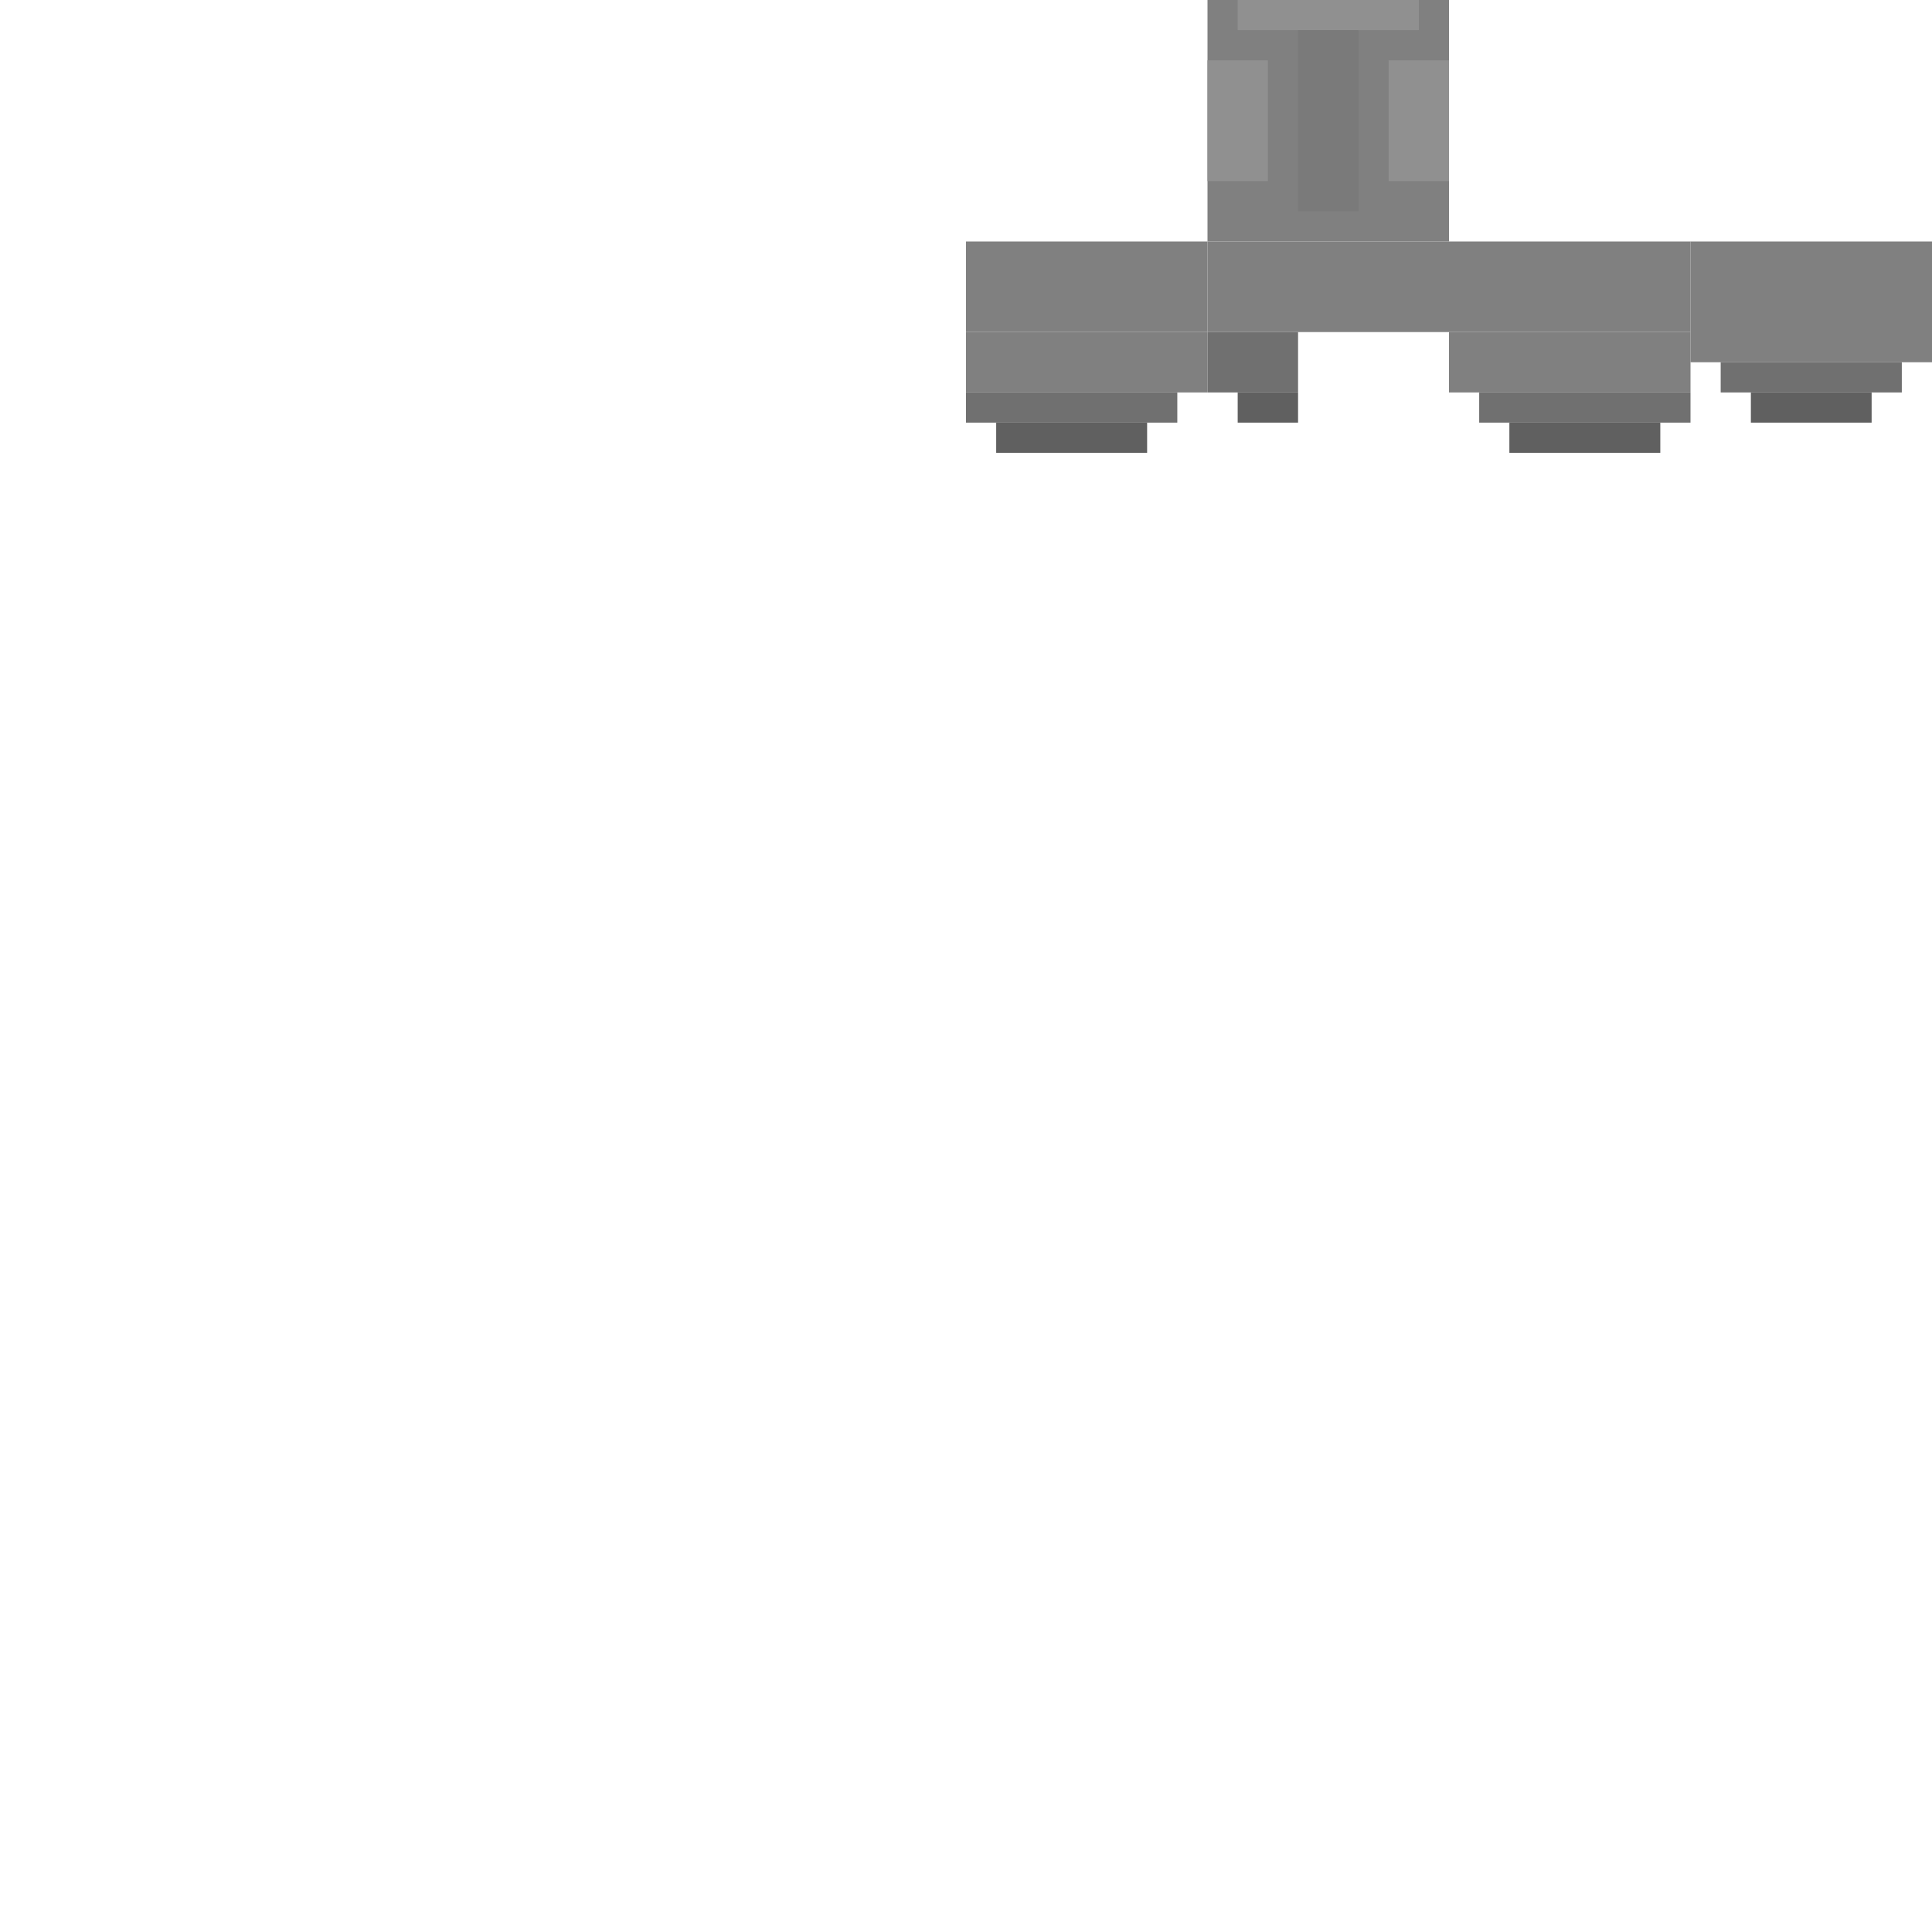
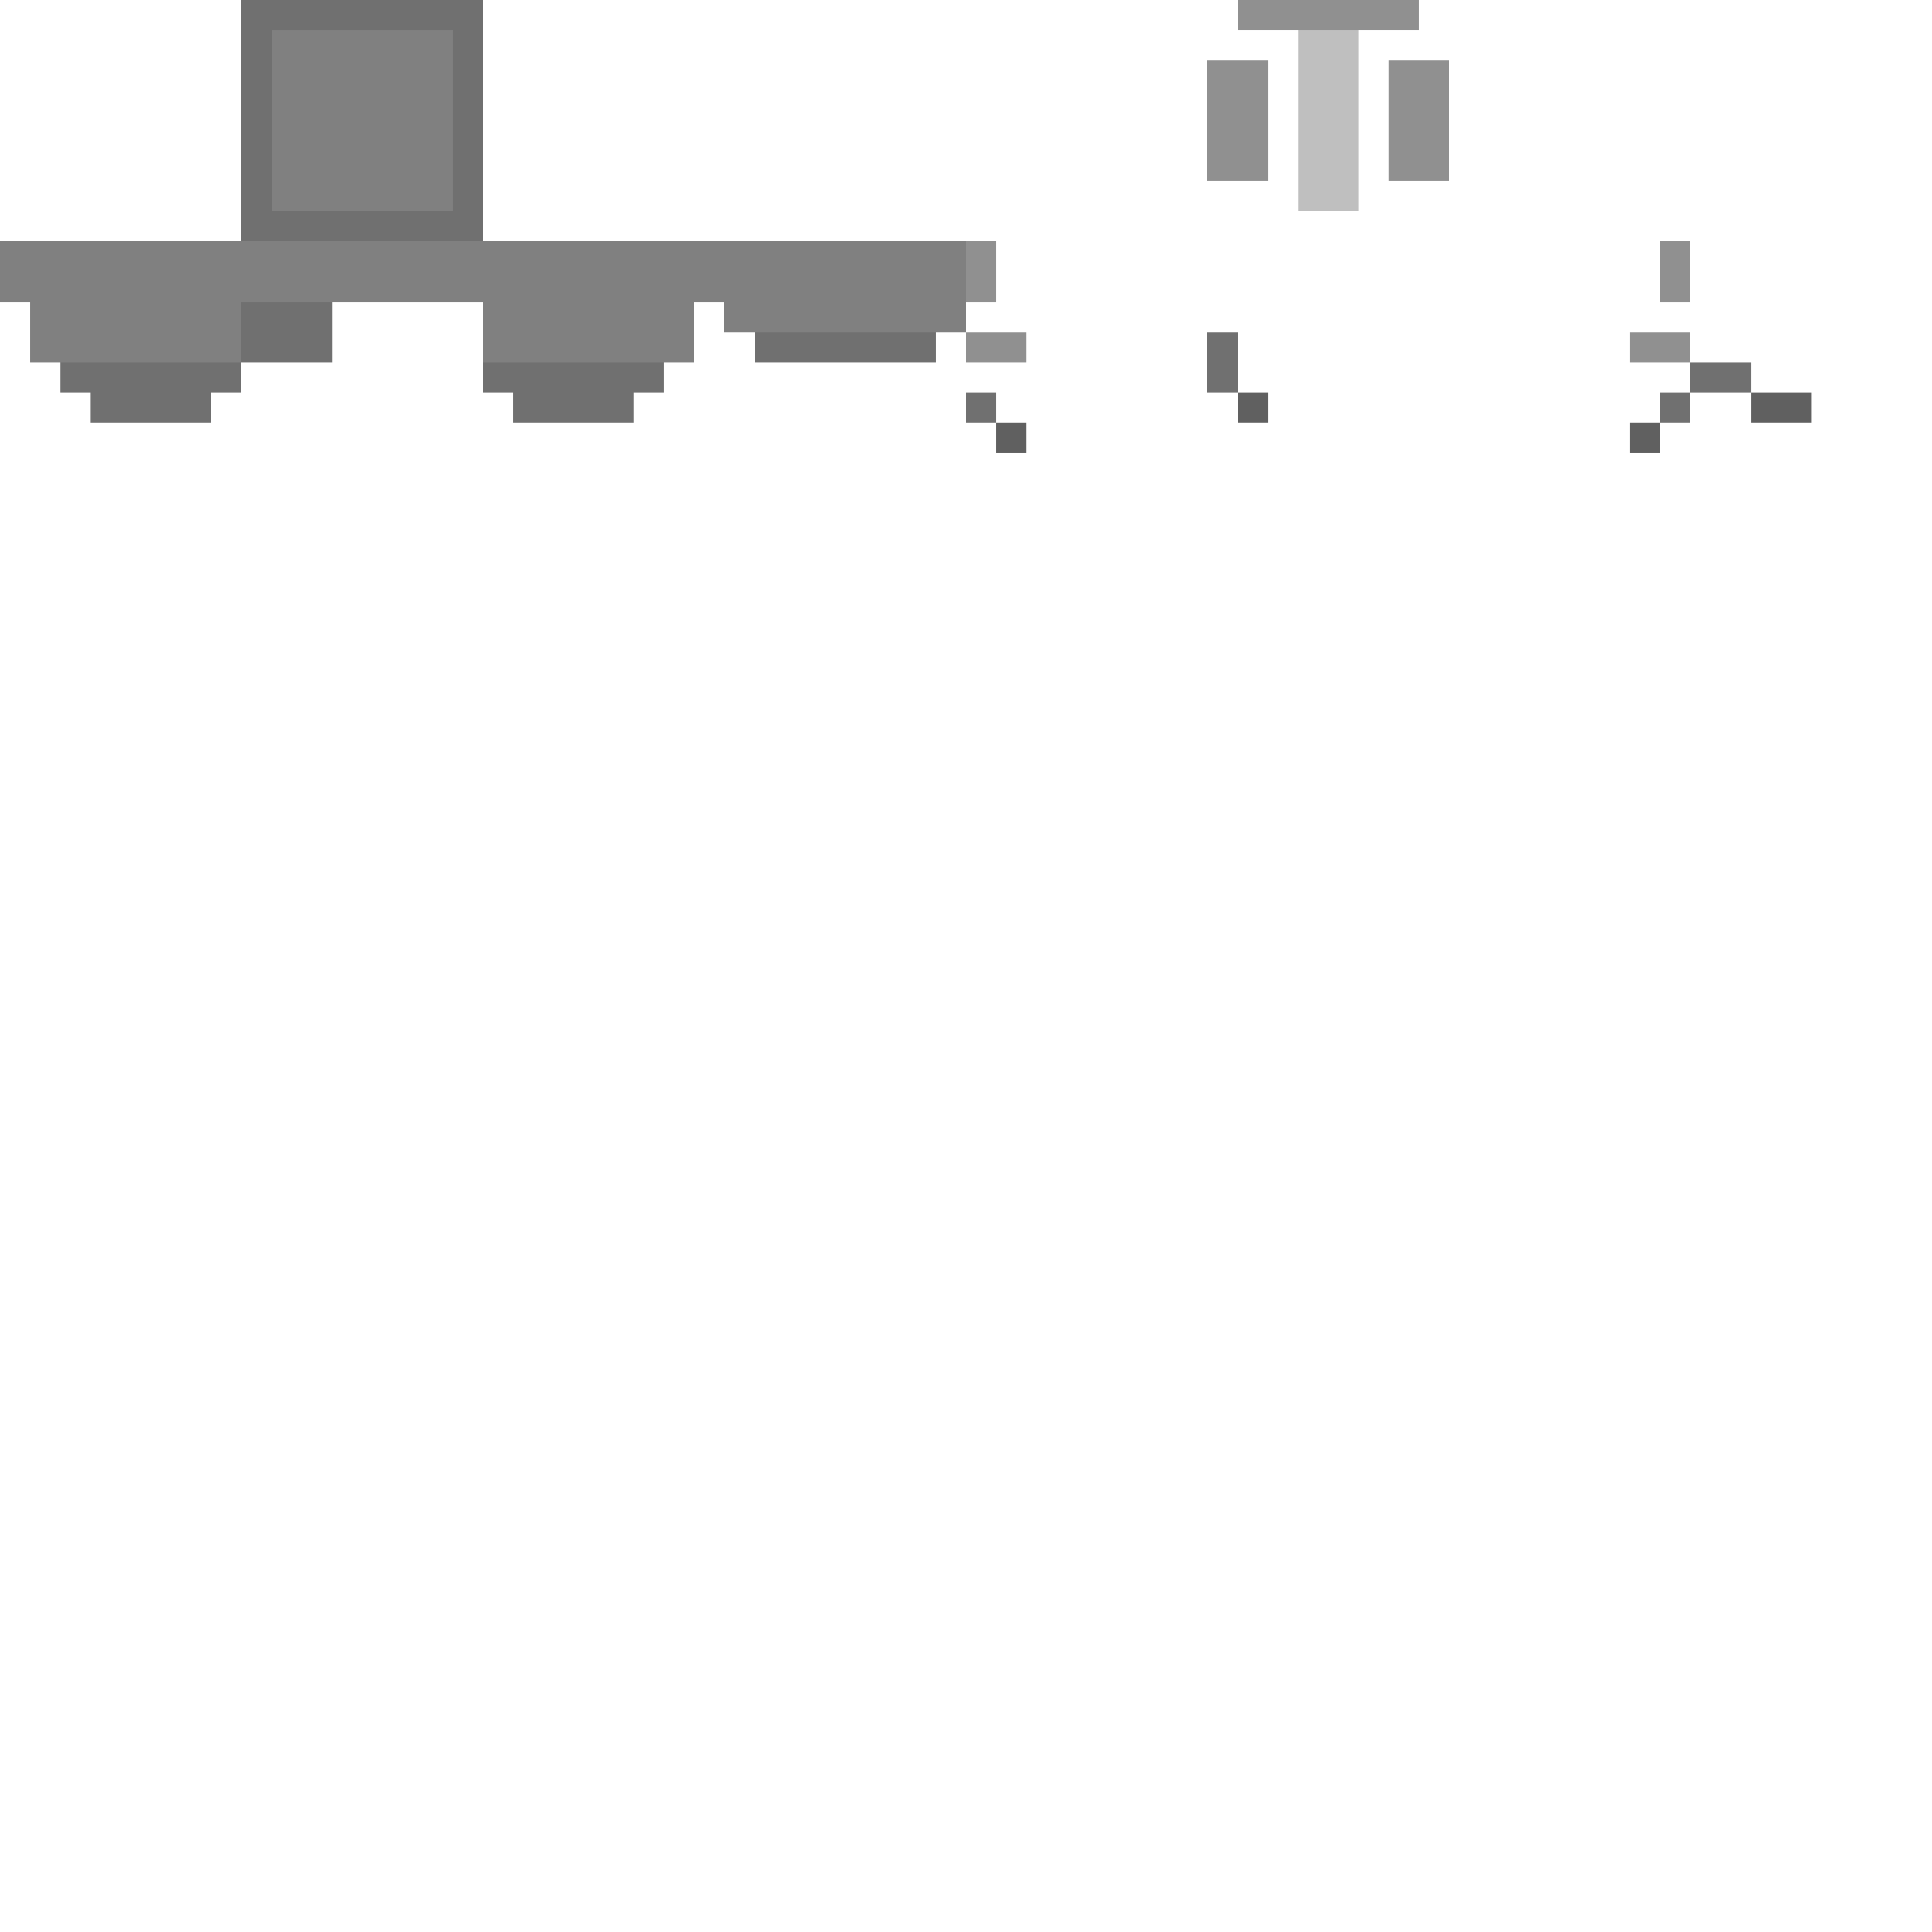
- <svg xmlns="http://www.w3.org/2000/svg" width="64" height="64">
-   <rect x="40" y="0" width="8" height="8" fill="#808080" class="colorizable-hair" />
+ <svg xmlns="http://www.w3.org/2000/svg" width="64" height="64" shape-rendering="crispEdges">
+   <rect x="8" y="0" width="8" height="8" fill="#707070" class="colorizable-hair" />
+   <rect x="9" y="1" width="6" height="6" fill="#808080" class="colorizable-hair" />
+   <rect x="0" y="8" width="8" height="2" fill="#808080" class="colorizable-hair" />
+   <rect x="1" y="10" width="7" height="2" fill="#808080" class="colorizable-hair" />
+   <rect x="2" y="12" width="6" height="1" fill="#707070" class="colorizable-hair" />
+   <rect x="3" y="13" width="4" height="1" fill="#707070" class="colorizable-hair" />
+   <rect x="8" y="8" width="8" height="2" fill="#808080" class="colorizable-hair" />
+   <rect x="8" y="10" width="3" height="2" fill="#707070" class="colorizable-hair" />
+   <rect x="16" y="8" width="8" height="2" fill="#808080" class="colorizable-hair" />
+   <rect x="16" y="10" width="7" height="2" fill="#808080" class="colorizable-hair" />
+   <rect x="16" y="12" width="6" height="1" fill="#707070" class="colorizable-hair" />
+   <rect x="17" y="13" width="4" height="1" fill="#707070" class="colorizable-hair" />
+   <rect x="24" y="8" width="8" height="3" fill="#808080" class="colorizable-hair" />
+   <rect x="25" y="11" width="6" height="1" fill="#707070" class="colorizable-hair" />
  <rect x="41" y="0" width="6" height="1" fill="#909090" class="colorizable-hair" />
-   <rect x="43" y="1" width="2" height="6" fill="#707070" class="colorizable-hair" opacity="0.4" />
+   <rect x="43" y="1" width="2" height="6" fill="#606060" class="colorizable-hair" opacity="0.4" />
  <rect x="40" y="2" width="2" height="4" fill="#909090" class="colorizable-hair" />
  <rect x="46" y="2" width="2" height="4" fill="#909090" class="colorizable-hair" />
-   <rect x="32" y="8" width="8" height="3" fill="#808080" class="colorizable-hair" />
-   <rect x="32" y="11" width="8" height="2" fill="#808080" class="colorizable-hair" />
-   <rect x="32" y="13" width="7" height="1" fill="#707070" class="colorizable-hair" />
-   <rect x="33" y="14" width="5" height="1" fill="#606060" class="colorizable-hair" />
-   <rect x="40" y="8" width="8" height="3" fill="#808080" class="colorizable-hair" />
-   <rect x="40" y="11" width="3" height="2" fill="#707070" class="colorizable-hair" />
-   <rect x="41" y="13" width="2" height="1" fill="#606060" class="colorizable-hair" />
-   <rect x="48" y="8" width="8" height="3" fill="#808080" class="colorizable-hair" />
-   <rect x="48" y="11" width="8" height="2" fill="#808080" class="colorizable-hair" />
-   <rect x="49" y="13" width="7" height="1" fill="#707070" class="colorizable-hair" />
-   <rect x="50" y="14" width="5" height="1" fill="#606060" class="colorizable-hair" />
-   <rect x="56" y="8" width="8" height="4" fill="#808080" class="colorizable-hair" />
-   <rect x="57" y="12" width="6" height="1" fill="#707070" class="colorizable-hair" />
-   <rect x="58" y="13" width="4" height="1" fill="#606060" class="colorizable-hair" />
+   <rect x="32" y="8" width="1" height="2" fill="#909090" class="colorizable-hair" />
+   <rect x="32" y="11" width="2" height="1" fill="#909090" class="colorizable-hair" />
+   <rect x="32" y="13" width="1" height="1" fill="#707070" class="colorizable-hair" />
+   <rect x="33" y="14" width="1" height="1" fill="#606060" class="colorizable-hair" />
+   <rect x="40" y="11" width="1" height="2" fill="#707070" class="colorizable-hair" />
+   <rect x="41" y="13" width="1" height="1" fill="#606060" class="colorizable-hair" />
+   <rect x="55" y="8" width="1" height="2" fill="#909090" class="colorizable-hair" />
+   <rect x="54" y="11" width="2" height="1" fill="#909090" class="colorizable-hair" />
+   <rect x="55" y="13" width="1" height="1" fill="#707070" class="colorizable-hair" />
+   <rect x="54" y="14" width="1" height="1" fill="#606060" class="colorizable-hair" />
+   <rect x="56" y="12" width="2" height="1" fill="#707070" class="colorizable-hair" />
+   <rect x="58" y="13" width="2" height="1" fill="#606060" class="colorizable-hair" />
</svg>
